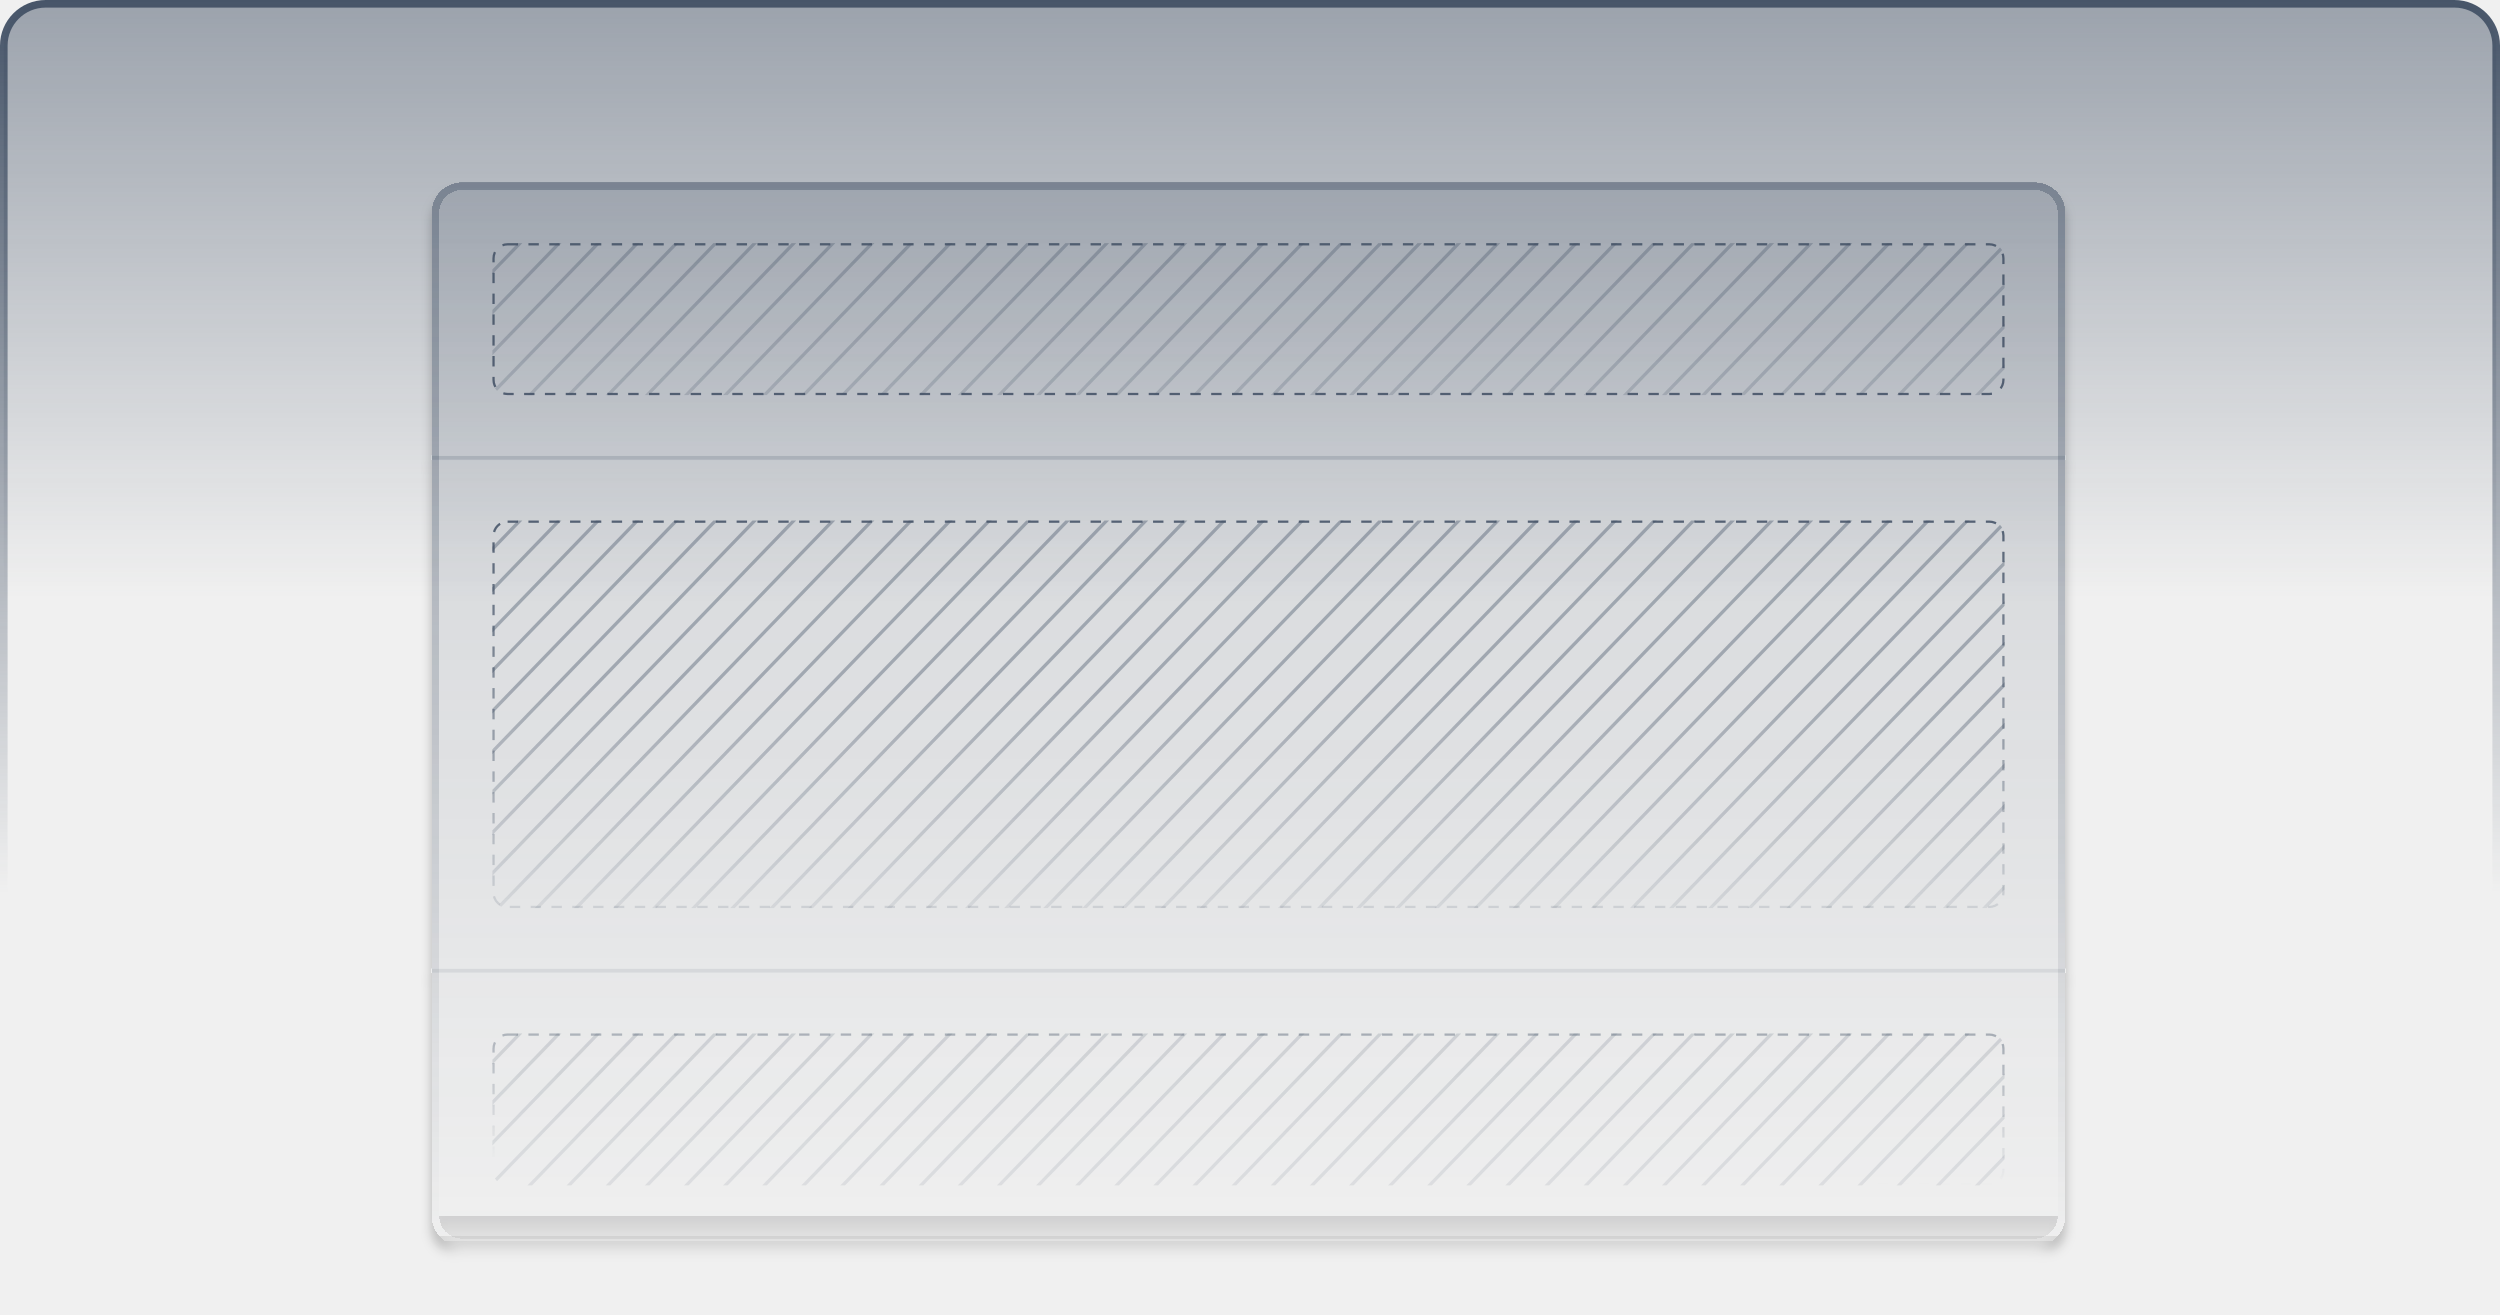
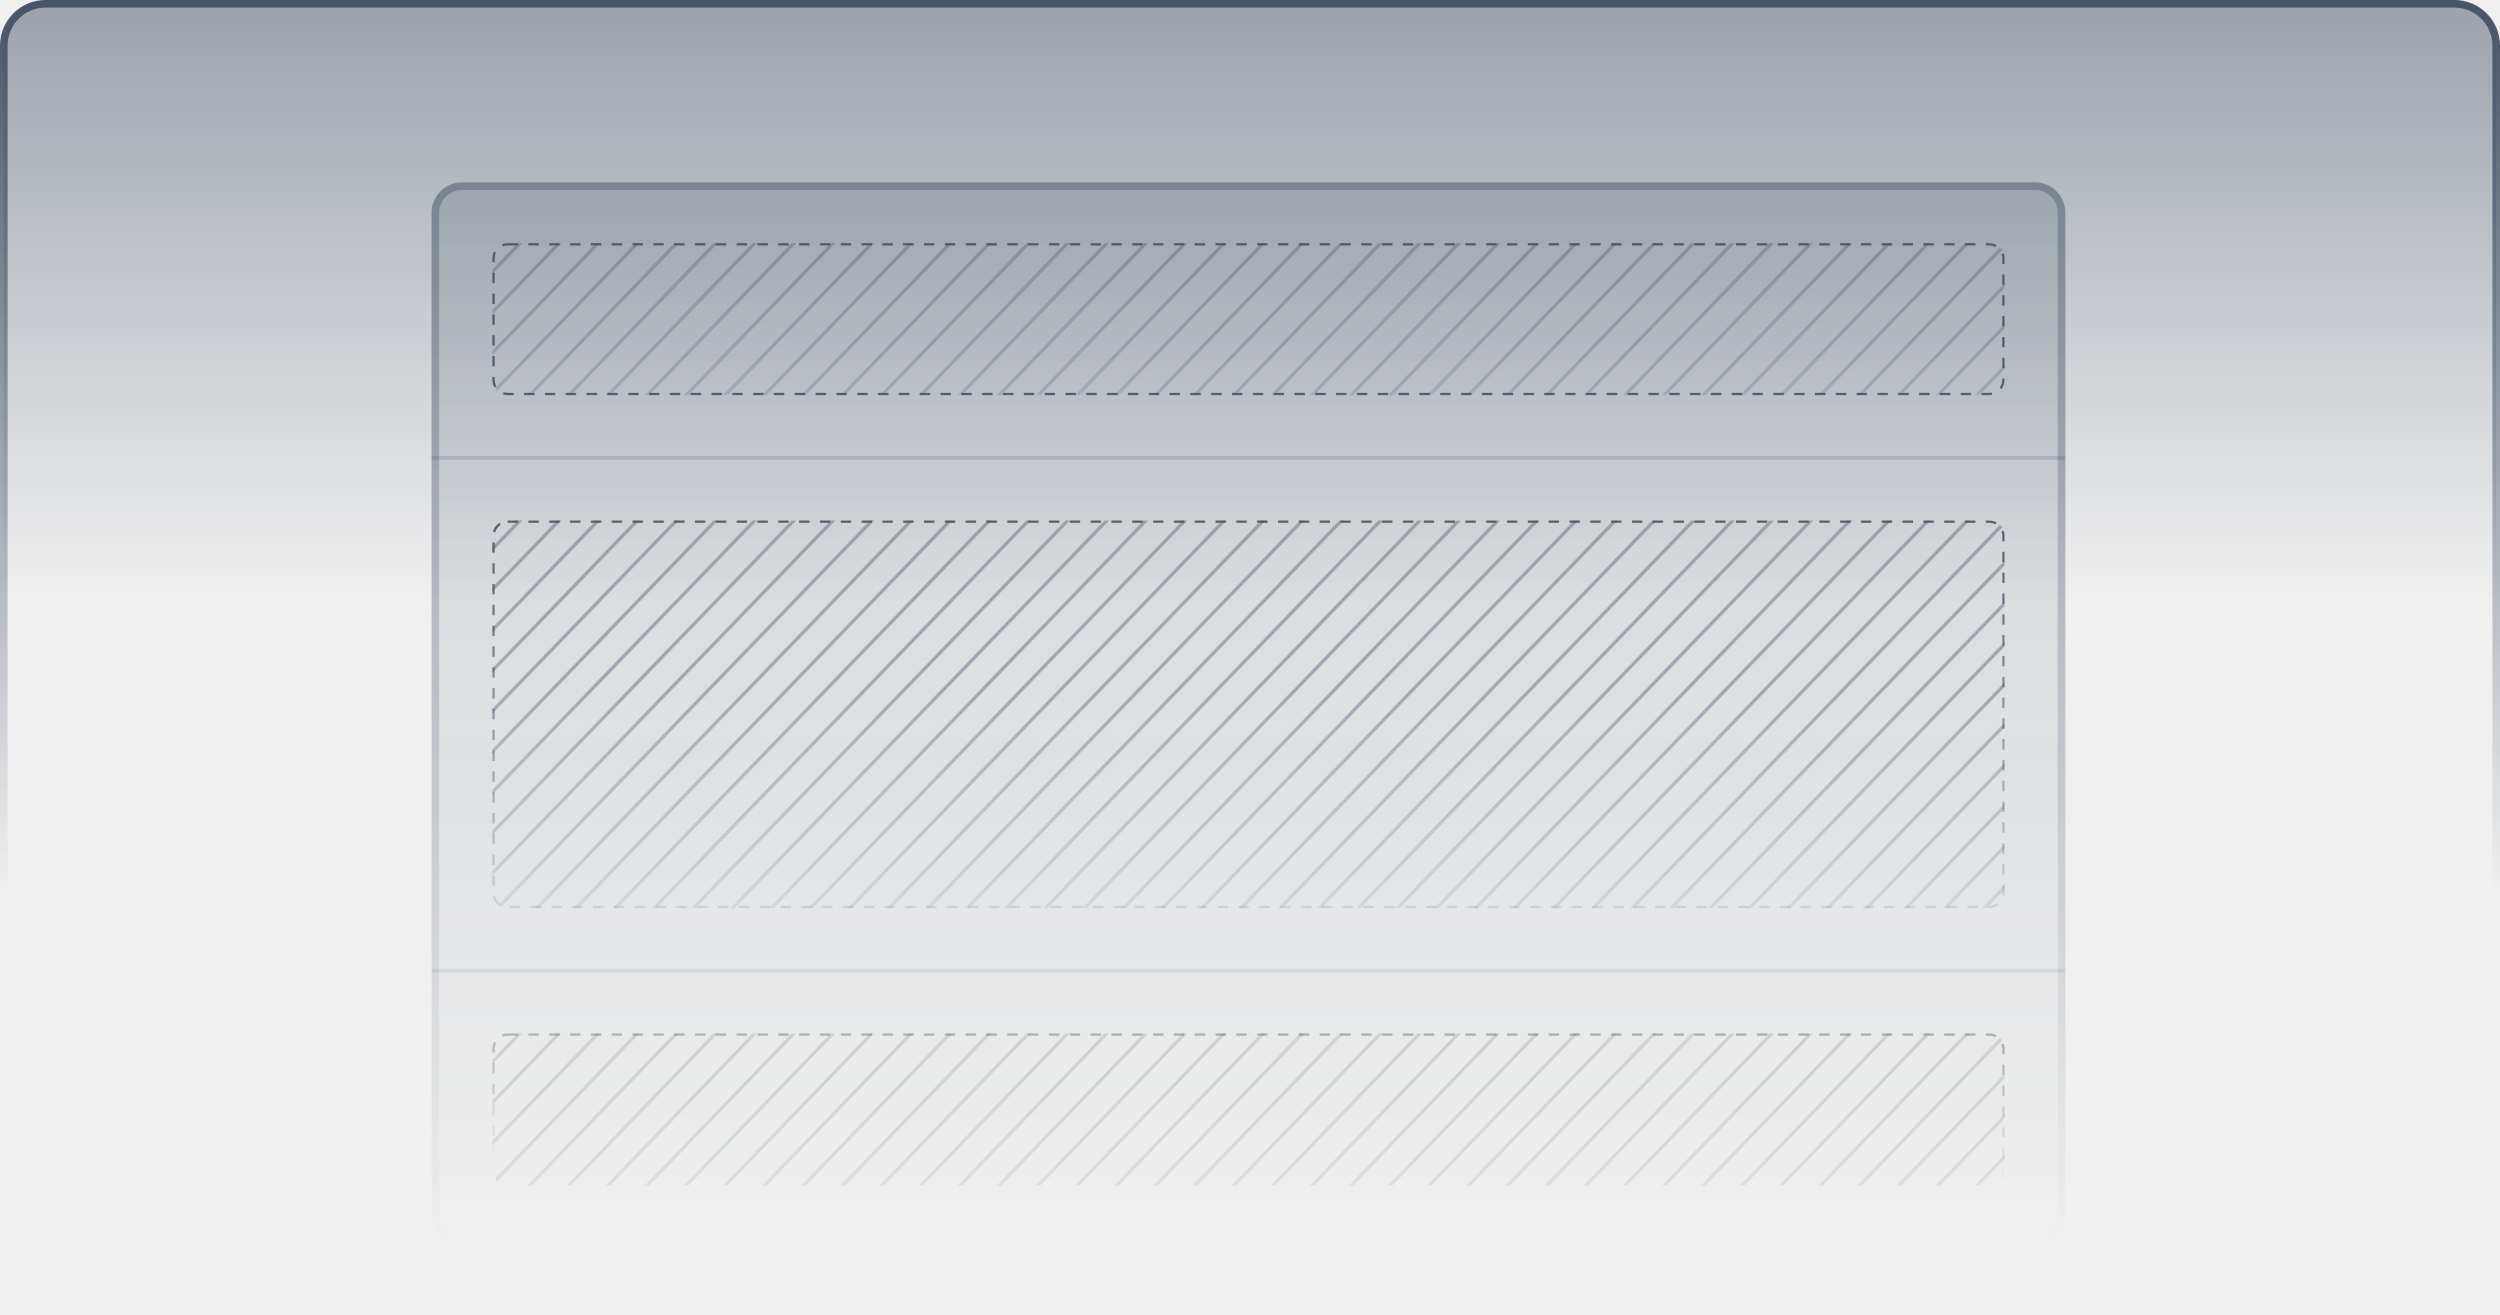
<svg xmlns="http://www.w3.org/2000/svg" width="329" height="173" viewBox="0 0 329 173" fill="none">
  <g clip-path="url(#clip0_993_2547)">
    <rect x="0.5" y="0.5" width="328" height="172" rx="5.5" fill="url(#paint0_linear_993_2547)" fill-opacity="0.5" stroke="url(#paint1_linear_993_2547)" />
-     <g filter="url(#filter0_d_993_2547)">
-       <g clip-path="url(#clip1_993_2547)">
-         <rect x="56.8" y="24" width="215" height="140" rx="4" fill="url(#paint2_linear_993_2547)" fill-opacity="0.21" shape-rendering="crispEdges" />
-         <g clip-path="url(#clip2_993_2547)">
-           <path d="M-94.347 179.245L86.575 -8.105M-89.111 179.154L91.811 -8.197M-83.875 179.063L97.047 -8.288M-78.639 178.971L102.284 -8.38M-73.403 178.88L107.52 -8.471M-68.167 178.788L112.756 -8.562M-62.931 178.697L117.992 -8.654M-57.695 178.606L123.228 -8.745M-52.459 178.514L128.464 -8.837M-47.222 178.423L133.7 -8.928M-41.986 178.331L138.936 -9.019M-36.75 178.24L144.172 -9.111M-31.514 178.149L149.409 -9.202M-26.278 178.057L154.645 -9.294M-21.042 177.966L159.881 -9.385M-15.806 177.874L165.117 -9.476M-10.57 177.783L170.353 -9.568M-5.333 177.692L175.589 -9.659M-0.097 177.6L180.825 -9.751M5.139 177.509L186.061 -9.842M10.375 177.417L191.297 -9.933M15.611 177.326L196.534 -10.025M20.847 177.235L201.77 -10.116M26.083 177.143L207.006 -10.208M31.319 177.052L212.242 -10.299M36.556 176.96L217.478 -10.39M41.792 176.869L222.714 -10.482M47.028 176.778L227.95 -10.573M52.264 176.686L233.186 -10.665M57.5 176.595L238.423 -10.756M62.736 176.503L243.659 -10.847M67.972 176.412L248.895 -10.939M73.208 176.321L254.131 -11.03M78.444 176.229L259.367 -11.122M83.68 176.138L264.603 -11.213M88.917 176.046L269.839 -11.304M94.153 175.955L275.075 -11.396M99.389 175.864L280.311 -11.487M104.625 175.772L285.548 -11.579M109.861 175.681L290.784 -11.67M115.097 175.589L296.02 -11.761M120.333 175.498L301.256 -11.853M125.569 175.407L306.492 -11.944M130.806 175.315L311.728 -12.036M136.042 175.224L316.964 -12.127M141.278 175.133L322.2 -12.218M146.514 175.041L327.436 -12.31M151.75 174.95L332.673 -12.401M156.986 174.858L337.909 -12.492M162.222 174.767L343.145 -12.584M167.458 174.676L348.381 -12.675M172.694 174.584L353.617 -12.767M177.931 174.493L358.853 -12.858M183.167 174.401L364.089 -12.95M188.403 174.31L369.325 -13.041M193.639 174.219L374.562 -13.132M198.875 174.127L379.798 -13.224M204.111 174.036L385.034 -13.315M209.347 173.944L390.27 -13.406M214.583 173.853L395.506 -13.498M219.819 173.762L400.742 -13.589M225.056 173.67L405.978 -13.681M230.292 173.579L411.214 -13.772M235.528 173.487L416.45 -13.864M240.764 173.396L421.687 -13.955M246 173.305L426.923 -14.046M251.236 173.213L432.159 -14.138M256.472 173.122L437.395 -14.229" stroke="url(#paint3_linear_993_2547)" stroke-opacity="0.4" stroke-width="0.436" />
-         </g>
-         <rect x="64.95" y="32.15" width="198.7" height="19.7" rx="1.85" stroke="#475569" stroke-opacity="0.9" stroke-width="0.3" stroke-dasharray="1.37 1.37" />
-         <rect x="56.8" y="60" width="215" height="0.5" fill="#475569" fill-opacity="0.2" />
-         <g clip-path="url(#clip3_993_2547)">
-           <path d="M-94.347 215.745L86.575 28.395M-89.111 215.654L91.811 28.303M-83.875 215.563L97.047 28.212M-78.639 215.471L102.284 28.12M-73.403 215.38L107.52 28.029M-68.167 215.288L112.756 27.938M-62.931 215.197L117.992 27.846M-57.695 215.106L123.228 27.755M-52.459 215.014L128.464 27.663M-47.222 214.923L133.7 27.572M-41.986 214.831L138.936 27.481M-36.75 214.74L144.172 27.389M-31.514 214.649L149.409 27.298M-26.278 214.557L154.645 27.206M-21.042 214.466L159.881 27.115M-15.806 214.374L165.117 27.024M-10.57 214.283L170.353 26.932M-5.333 214.192L175.589 26.841M-0.097 214.1L180.825 26.749M5.139 214.009L186.061 26.658M10.375 213.917L191.297 26.567M15.611 213.826L196.534 26.475M20.847 213.735L201.77 26.384M26.083 213.643L207.006 26.292M31.319 213.552L212.242 26.201M36.556 213.46L217.478 26.11M41.792 213.369L222.714 26.018M47.028 213.278L227.95 25.927M52.264 213.186L233.186 25.835M57.5 213.095L238.423 25.744M62.736 213.003L243.659 25.653M67.972 212.912L248.895 25.561M73.208 212.821L254.131 25.47M78.444 212.729L259.367 25.378M83.68 212.638L264.603 25.287M88.917 212.546L269.839 25.196M94.153 212.455L275.075 25.104M99.389 212.364L280.311 25.013M104.625 212.272L285.548 24.921M109.861 212.181L290.784 24.83M115.097 212.089L296.02 24.739M120.333 211.998L301.256 24.647M125.569 211.907L306.492 24.556M130.806 211.815L311.728 24.465M136.042 211.724L316.964 24.373M141.278 211.633L322.2 24.282M146.514 211.541L327.436 24.19M151.75 211.45L332.673 24.099M156.986 211.358L337.909 24.008M162.222 211.267L343.145 23.916M167.458 211.176L348.381 23.825M172.694 211.084L353.617 23.733M177.931 210.993L358.853 23.642M183.167 210.901L364.089 23.55M188.403 210.81L369.325 23.459M193.639 210.719L374.562 23.368M198.875 210.627L379.798 23.276M204.111 210.536L385.034 23.185M209.347 210.444L390.27 23.093M214.583 210.353L395.506 23.002M219.819 210.262L400.742 22.911M225.056 210.17L405.978 22.819M230.292 210.079L411.214 22.728M235.528 209.987L416.45 22.637M240.764 209.896L421.687 22.545M246 209.805L426.923 22.454M251.236 209.713L432.159 22.362M256.472 209.622L437.395 22.271" stroke="url(#paint4_linear_993_2547)" stroke-opacity="0.4" stroke-width="0.436" />
-         </g>
-         <rect x="64.95" y="68.65" width="198.7" height="50.7" rx="1.85" stroke="url(#paint5_linear_993_2547)" stroke-opacity="0.9" stroke-width="0.3" stroke-dasharray="1.37 1.37" />
-         <rect opacity="0.5" x="56.8" y="127.5" width="215" height="0.5" fill="#475569" fill-opacity="0.2" />
-         <g clip-path="url(#clip4_993_2547)">
-           <path d="M-94.347 283.245L86.575 95.894M-89.111 283.154L91.811 95.803M-83.875 283.063L97.047 95.712M-78.639 282.971L102.284 95.62M-73.403 282.88L107.52 95.529M-68.167 282.788L112.756 95.438M-62.931 282.697L117.992 95.346M-57.695 282.606L123.228 95.255M-52.459 282.514L128.464 95.163M-47.222 282.423L133.7 95.072M-41.986 282.331L138.936 94.981M-36.75 282.24L144.172 94.889M-31.514 282.149L149.409 94.798M-26.278 282.057L154.645 94.706M-21.042 281.966L159.881 94.615M-15.806 281.874L165.117 94.524M-10.57 281.783L170.353 94.432M-5.333 281.692L175.589 94.341M-0.097 281.6L180.825 94.249M5.139 281.509L186.061 94.158M10.375 281.417L191.297 94.067M15.611 281.326L196.534 93.975M20.847 281.235L201.77 93.884M26.083 281.143L207.006 93.792M31.319 281.052L212.242 93.701M36.556 280.96L217.478 93.61M41.792 280.869L222.714 93.518M47.028 280.778L227.95 93.427M52.264 280.686L233.186 93.335M57.5 280.595L238.423 93.244M62.736 280.503L243.659 93.153M67.972 280.412L248.895 93.061M73.208 280.321L254.131 92.97M78.444 280.229L259.367 92.878M83.68 280.138L264.603 92.787M88.917 280.046L269.839 92.696M94.153 279.955L275.075 92.604M99.389 279.864L280.311 92.513M104.625 279.772L285.548 92.421M109.861 279.681L290.784 92.33M115.097 279.589L296.02 92.239M120.333 279.498L301.256 92.147M125.569 279.407L306.492 92.056M130.806 279.315L311.728 91.965M136.042 279.224L316.964 91.873M141.278 279.133L322.2 91.782M146.514 279.041L327.436 91.69M151.75 278.95L332.673 91.599M156.986 278.858L337.909 91.507M162.222 278.767L343.145 91.416M167.458 278.676L348.381 91.325M172.694 278.584L353.617 91.233M177.931 278.493L358.853 91.142M183.167 278.401L364.089 91.05M188.403 278.31L369.325 90.959M193.639 278.219L374.562 90.868M198.875 278.127L379.798 90.776M204.111 278.036L385.034 90.685M209.347 277.944L390.27 90.594M214.583 277.853L395.506 90.502M219.819 277.762L400.742 90.411M225.056 277.67L405.978 90.319M230.292 277.579L411.214 90.228M235.528 277.487L416.45 90.136M240.764 277.396L421.687 90.045M246 277.305L426.923 89.954M251.236 277.213L432.159 89.862M256.472 277.122L437.395 89.771" stroke="url(#paint6_linear_993_2547)" stroke-opacity="0.2" stroke-width="0.436" />
-         </g>
-         <rect x="64.95" y="136.15" width="198.7" height="19.7" rx="1.85" stroke="url(#paint7_linear_993_2547)" stroke-opacity="0.4" stroke-width="0.3" stroke-dasharray="1.37 1.37" />
+     <g clip-path="url(#clip1_993_2547)">
+       <rect x="56.8" y="24" width="215" height="140" rx="4" fill="url(#paint2_linear_993_2547)" fill-opacity="0.21" />
+       <g clip-path="url(#clip2_993_2547)">
+         <path d="M-94.347 179.245L86.575 -8.105M-89.111 179.154L91.811 -8.197M-83.875 179.063L97.047 -8.288M-78.639 178.971L102.284 -8.38M-73.403 178.88L107.52 -8.471M-68.167 178.788L112.756 -8.562M-62.931 178.697L117.992 -8.654M-57.695 178.606L123.228 -8.745M-52.459 178.514L128.464 -8.837M-47.222 178.423L133.7 -8.928M-41.986 178.331L138.936 -9.019M-36.75 178.24L144.172 -9.111M-31.514 178.149L149.409 -9.202M-26.278 178.057L154.645 -9.294M-21.042 177.966L159.881 -9.385M-15.806 177.874L165.117 -9.476M-10.57 177.783L170.353 -9.568M-5.333 177.692L175.589 -9.659M-0.097 177.6L180.825 -9.751M5.139 177.509L186.061 -9.842M10.375 177.417L191.297 -9.933M15.611 177.326L196.534 -10.025M20.847 177.235L201.77 -10.116M26.083 177.143L207.006 -10.208M31.319 177.052L212.242 -10.299M36.556 176.96L217.478 -10.39M41.792 176.869L222.714 -10.482M47.028 176.778L227.95 -10.573M52.264 176.686L233.186 -10.665M57.5 176.595L238.423 -10.756M62.736 176.503L243.659 -10.847M67.972 176.412L248.895 -10.939M73.208 176.321L254.131 -11.03M78.444 176.229L259.367 -11.122M83.68 176.138L264.603 -11.213M88.917 176.046L269.839 -11.304M94.153 175.955L275.075 -11.396M99.389 175.864L280.311 -11.487M104.625 175.772L285.548 -11.579M109.861 175.681L290.784 -11.67M115.097 175.589L296.02 -11.761M120.333 175.498L301.256 -11.853M125.569 175.407L306.492 -11.944M130.806 175.315L311.728 -12.036M136.042 175.224L316.964 -12.127M141.278 175.133L322.2 -12.218M146.514 175.041L327.436 -12.31M151.75 174.95L332.673 -12.401M156.986 174.858L337.909 -12.492M162.222 174.767L343.145 -12.584M167.458 174.676L348.381 -12.675M172.694 174.584L353.617 -12.767M177.931 174.493L358.853 -12.858M183.167 174.401L364.089 -12.95M188.403 174.31L369.325 -13.041M193.639 174.219L374.562 -13.132M198.875 174.127L379.798 -13.224M204.111 174.036L385.034 -13.315M209.347 173.944L390.27 -13.406M214.583 173.853L395.506 -13.498M219.819 173.762L400.742 -13.589M225.056 173.67L405.978 -13.681M230.292 173.579L411.214 -13.772M235.528 173.487L416.45 -13.864M240.764 173.396L421.687 -13.955M246 173.305L426.923 -14.046M251.236 173.213L432.159 -14.138M256.472 173.122L437.395 -14.229" stroke="url(#paint3_linear_993_2547)" stroke-opacity="0.4" stroke-width="0.436" />
      </g>
-       <rect x="57.3" y="24.5" width="214" height="139" rx="3.5" stroke="url(#paint8_linear_993_2547)" stroke-opacity="0.42" shape-rendering="crispEdges" />
+       <rect x="64.95" y="32.15" width="198.7" height="19.7" rx="1.85" stroke="#475569" stroke-opacity="0.9" stroke-width="0.3" stroke-dasharray="1.37 1.37" />
+       <rect x="56.8" y="60" width="215" height="0.5" fill="#475569" fill-opacity="0.2" />
+       <g clip-path="url(#clip3_993_2547)">
+         <path d="M-94.347 215.745L86.575 28.395M-89.111 215.654L91.811 28.303M-83.875 215.563L97.047 28.212M-78.639 215.471L102.284 28.12M-73.403 215.38L107.52 28.029M-68.167 215.288L112.756 27.938M-62.931 215.197L117.992 27.846M-57.695 215.106L123.228 27.755M-52.459 215.014L128.464 27.663M-47.222 214.923L133.7 27.572M-41.986 214.831L138.936 27.481M-36.75 214.74L144.172 27.389M-31.514 214.649L149.409 27.298M-26.278 214.557L154.645 27.206M-21.042 214.466L159.881 27.115M-15.806 214.374L165.117 27.024M-10.57 214.283L170.353 26.932M-5.333 214.192L175.589 26.841M-0.097 214.1L180.825 26.749M5.139 214.009L186.061 26.658M10.375 213.917L191.297 26.567M15.611 213.826L196.534 26.475M20.847 213.735L201.77 26.384M26.083 213.643L207.006 26.292M31.319 213.552L212.242 26.201M36.556 213.46L217.478 26.11M41.792 213.369L222.714 26.018M47.028 213.278L227.95 25.927M52.264 213.186L233.186 25.835M57.5 213.095L238.423 25.744M62.736 213.003L243.659 25.653M67.972 212.912L248.895 25.561M73.208 212.821L254.131 25.47M78.444 212.729L259.367 25.378M83.68 212.638L264.603 25.287M88.917 212.546L269.839 25.196M94.153 212.455L275.075 25.104M99.389 212.364L280.311 25.013M104.625 212.272L285.548 24.921M109.861 212.181L290.784 24.83M115.097 212.089L296.02 24.739M120.333 211.998L301.256 24.647M125.569 211.907L306.492 24.556M130.806 211.815L311.728 24.465M136.042 211.724L316.964 24.373M141.278 211.633L322.2 24.282M146.514 211.541L327.436 24.19M151.75 211.45L332.673 24.099M156.986 211.358L337.909 24.008M162.222 211.267L343.145 23.916M167.458 211.176L348.381 23.825M172.694 211.084L353.617 23.733M177.931 210.993L358.853 23.642M183.167 210.901L364.089 23.55M188.403 210.81L369.325 23.459M193.639 210.719L374.562 23.368M198.875 210.627L379.798 23.276M204.111 210.536L385.034 23.185M209.347 210.444L390.27 23.093M214.583 210.353L395.506 23.002M219.819 210.262L400.742 22.911M225.056 210.17L405.978 22.819M230.292 210.079L411.214 22.728M235.528 209.987L416.45 22.637M240.764 209.896L421.687 22.545M246 209.805L426.923 22.454M251.236 209.713L432.159 22.362M256.472 209.622L437.395 22.271" stroke="url(#paint4_linear_993_2547)" stroke-opacity="0.4" stroke-width="0.436" />
+       </g>
+       <rect x="64.95" y="68.65" width="198.7" height="50.7" rx="1.85" stroke="url(#paint5_linear_993_2547)" stroke-opacity="0.9" stroke-width="0.3" stroke-dasharray="1.37 1.37" />
+       <rect opacity="0.5" x="56.8" y="127.5" width="215" height="0.5" fill="#475569" fill-opacity="0.2" />
+       <g clip-path="url(#clip4_993_2547)">
+         <path d="M-94.347 283.245L86.575 95.894M-89.111 283.154L91.811 95.803M-83.875 283.063L97.047 95.712M-78.639 282.971L102.284 95.62M-73.403 282.88L107.52 95.529M-68.167 282.788L112.756 95.438M-62.931 282.697L117.992 95.346M-57.695 282.606L123.228 95.255M-52.459 282.514L128.464 95.163M-47.222 282.423L133.7 95.072M-41.986 282.331L138.936 94.981M-36.75 282.24L144.172 94.889M-31.514 282.149L149.409 94.798M-26.278 282.057L154.645 94.706M-21.042 281.966L159.881 94.615M-15.806 281.874L165.117 94.524M-10.57 281.783L170.353 94.432M-5.333 281.692L175.589 94.341M-0.097 281.6L180.825 94.249M5.139 281.509L186.061 94.158M10.375 281.417L191.297 94.067M15.611 281.326L196.534 93.975M20.847 281.235L201.77 93.884M26.083 281.143L207.006 93.792M31.319 281.052L212.242 93.701M36.556 280.96L217.478 93.61M41.792 280.869L222.714 93.518M47.028 280.778L227.95 93.427M52.264 280.686L233.186 93.335M57.5 280.595L238.423 93.244M62.736 280.503L243.659 93.153M67.972 280.412L248.895 93.061M73.208 280.321L254.131 92.97M78.444 280.229L259.367 92.878M83.68 280.138L264.603 92.787M88.917 280.046L269.839 92.696M94.153 279.955L275.075 92.604M99.389 279.864L280.311 92.513M104.625 279.772L285.548 92.421M109.861 279.681L290.784 92.33M115.097 279.589L296.02 92.239M120.333 279.498L301.256 92.147M125.569 279.407L306.492 92.056M130.806 279.315L311.728 91.965M136.042 279.224L316.964 91.873M141.278 279.133L322.2 91.782M146.514 279.041L327.436 91.69M151.75 278.95L332.673 91.599M156.986 278.858L337.909 91.507M162.222 278.767L343.145 91.416M167.458 278.676L348.381 91.325M172.694 278.584L353.617 91.233M177.931 278.493L358.853 91.142M183.167 278.401L364.089 91.05M188.403 278.31L369.325 90.959M193.639 278.219L374.562 90.868M198.875 278.127L379.798 90.776M204.111 278.036L385.034 90.685M209.347 277.944L390.27 90.594M214.583 277.853L395.506 90.502M219.819 277.762L400.742 90.411M225.056 277.67L405.978 90.319M230.292 277.579L411.214 90.228M235.528 277.487L416.45 90.136M240.764 277.396L421.687 90.045M246 277.305L426.923 89.954M251.236 277.213L432.159 89.862M256.472 277.122L437.395 89.771" stroke="url(#paint6_linear_993_2547)" stroke-opacity="0.2" stroke-width="0.436" />
+       </g>
+       <rect x="64.95" y="136.15" width="198.7" height="19.7" rx="1.85" stroke="url(#paint7_linear_993_2547)" stroke-opacity="0.4" stroke-width="0.3" stroke-dasharray="1.37 1.37" />
    </g>
+     <rect x="57.3" y="24.5" width="214" height="139" rx="3.5" stroke="url(#paint8_linear_993_2547)" stroke-opacity="0.42" />
  </g>
  <defs>
-     <filter id="filter0_d_993_2547" x="55.431" y="24" width="217.739" height="142.739" filterUnits="userSpaceOnUse" color-interpolation-filters="sRGB">
-       <feFlood flood-opacity="0" result="BackgroundImageFix" />
-       <feColorMatrix in="SourceAlpha" type="matrix" values="0 0 0 0 0 0 0 0 0 0 0 0 0 0 0 0 0 0 127 0" result="hardAlpha" />
-       <feOffset dy="1.369" />
-       <feGaussianBlur stdDeviation="0.685" />
-       <feComposite in2="hardAlpha" operator="out" />
-       <feColorMatrix type="matrix" values="0 0 0 0 0 0 0 0 0 0 0 0 0 0 0 0 0 0 0.25 0" />
-       <feBlend mode="normal" in2="BackgroundImageFix" result="effect1_dropShadow_993_2547" />
-       <feBlend mode="normal" in="SourceGraphic" in2="effect1_dropShadow_993_2547" result="shape" />
-     </filter>
    <linearGradient id="paint0_linear_993_2547" x1="164.5" y1="0" x2="164.5" y2="78.709" gradientUnits="userSpaceOnUse">
      <stop stop-color="#475569" />
      <stop offset="1" stop-color="#475569" stop-opacity="0" />
    </linearGradient>
    <linearGradient id="paint1_linear_993_2547" x1="164.5" y1="-1.02658e-07" x2="164.52" y2="117.577" gradientUnits="userSpaceOnUse">
      <stop stop-color="#475569" />
      <stop offset="1" stop-color="#475569" stop-opacity="0" />
    </linearGradient>
    <linearGradient id="paint2_linear_993_2547" x1="164.3" y1="24" x2="164.3" y2="164" gradientUnits="userSpaceOnUse">
      <stop stop-color="#475569" />
      <stop offset="1" stop-color="#475569" stop-opacity="0" />
    </linearGradient>
    <linearGradient id="paint3_linear_993_2547" x1="166.463" y1="23.201" x2="166.491" y2="86.504" gradientUnits="userSpaceOnUse">
      <stop stop-color="#475569" />
      <stop offset="1" stop-color="#475569" stop-opacity="0" />
    </linearGradient>
    <linearGradient id="paint4_linear_993_2547" x1="166.629" y1="90.802" x2="166.425" y2="130.157" gradientUnits="userSpaceOnUse">
      <stop stop-color="#475569" />
      <stop offset="1" stop-color="#475569" stop-opacity="0" />
    </linearGradient>
    <linearGradient id="paint5_linear_993_2547" x1="164.3" y1="68.5" x2="164.3" y2="119.5" gradientUnits="userSpaceOnUse">
      <stop stop-color="#475569" />
      <stop offset="1" stop-color="#475569" stop-opacity="0.16" />
    </linearGradient>
    <linearGradient id="paint6_linear_993_2547" x1="166.463" y1="127.201" x2="166.491" y2="190.504" gradientUnits="userSpaceOnUse">
      <stop stop-color="#475569" />
      <stop offset="1" stop-color="#475569" stop-opacity="0" />
    </linearGradient>
    <linearGradient id="paint7_linear_993_2547" x1="164.3" y1="136" x2="164" y2="154.5" gradientUnits="userSpaceOnUse">
      <stop stop-color="#475569" />
      <stop offset="1" stop-color="#475569" stop-opacity="0" />
    </linearGradient>
    <linearGradient id="paint8_linear_993_2547" x1="164.3" y1="24" x2="164.3" y2="164" gradientUnits="userSpaceOnUse">
      <stop stop-color="#475569" />
      <stop offset="1" stop-color="#475569" stop-opacity="0" />
    </linearGradient>
    <clipPath id="clip0_993_2547">
      <rect width="329" height="173" fill="white" />
    </clipPath>
    <clipPath id="clip1_993_2547">
      <rect x="56.8" y="24" width="215" height="140" rx="4" fill="white" />
    </clipPath>
    <clipPath id="clip2_993_2547">
      <rect x="64.8" y="32" width="199" height="20" rx="2" fill="white" />
    </clipPath>
    <clipPath id="clip3_993_2547">
      <rect x="64.8" y="68.5" width="199" height="51" rx="2" fill="white" />
    </clipPath>
    <clipPath id="clip4_993_2547">
      <rect x="64.8" y="136" width="199" height="20" rx="2" fill="white" />
    </clipPath>
  </defs>
</svg>
